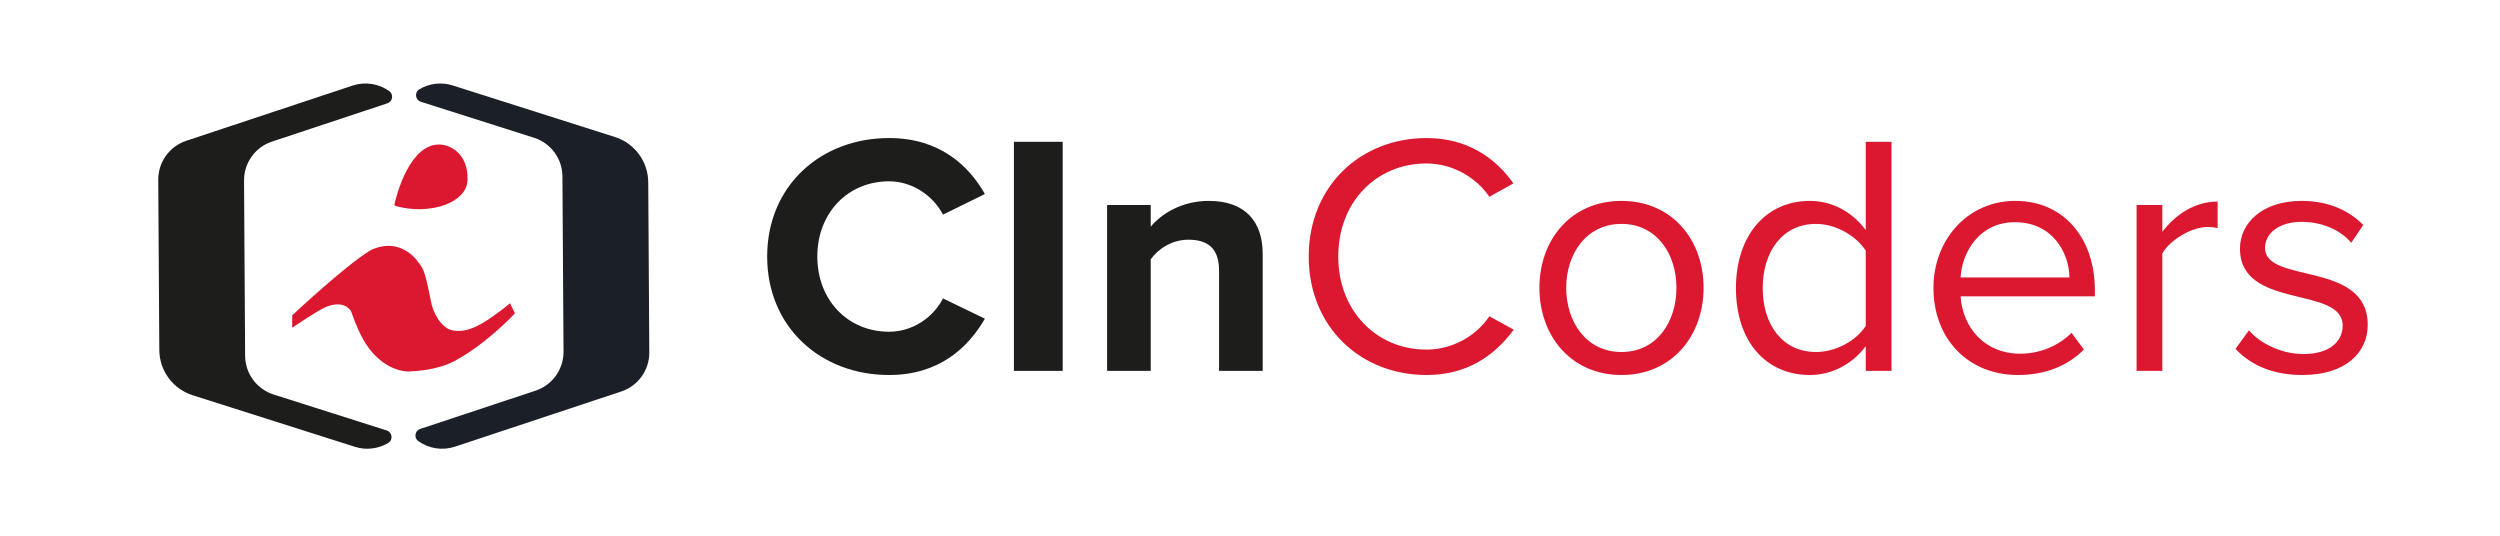
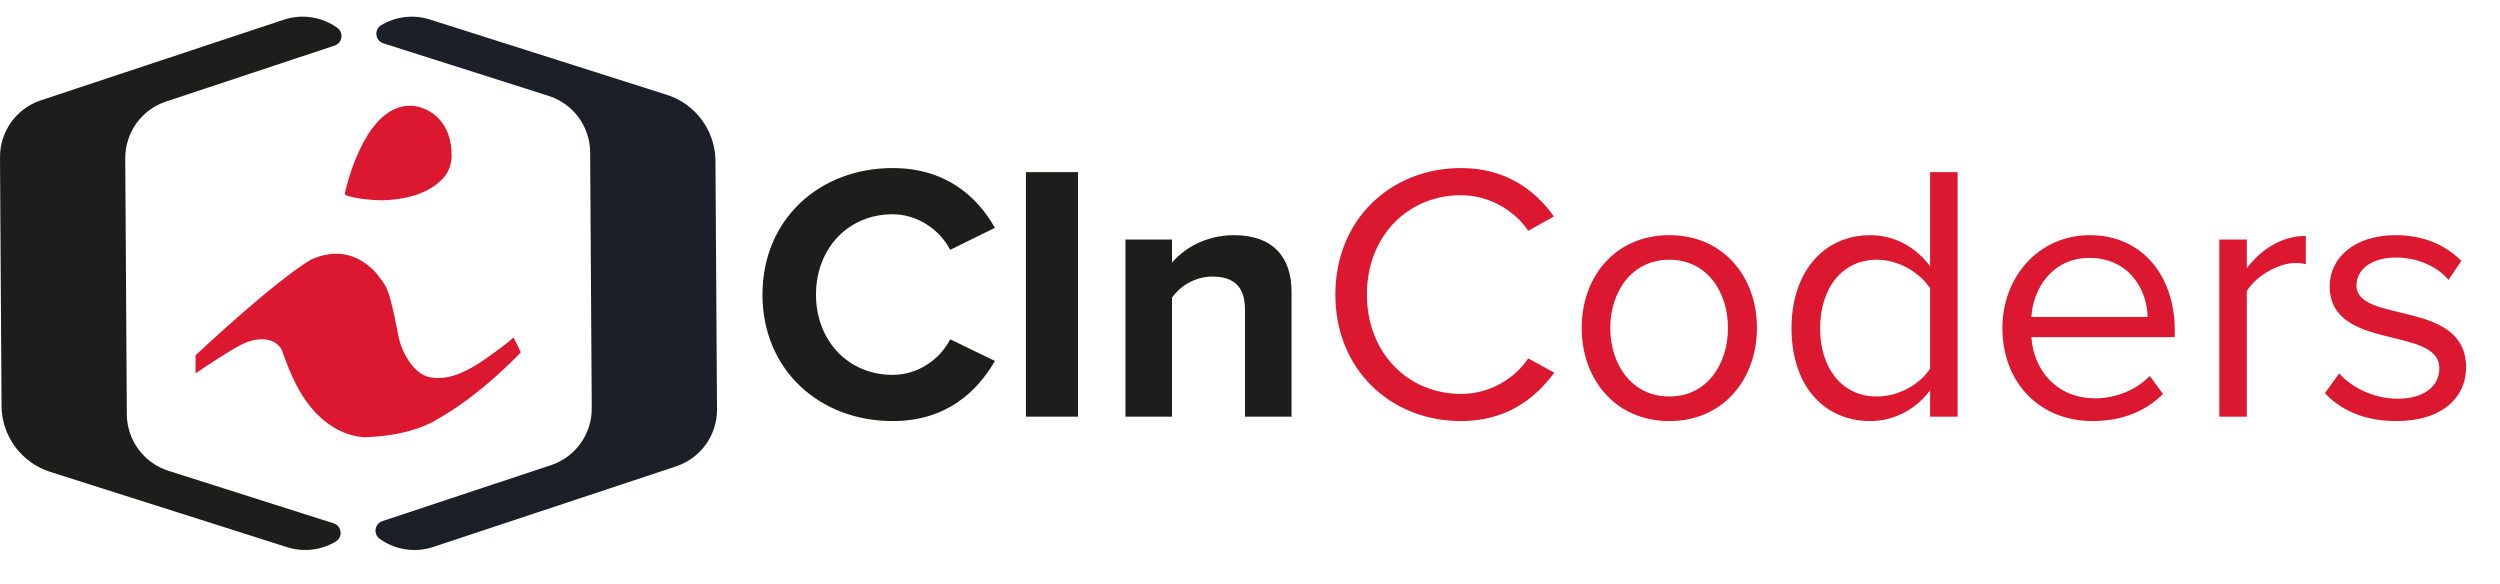
- <svg xmlns="http://www.w3.org/2000/svg" width="182" height="39" viewBox="0 0 182 39" fill="none">
-   <path d="M28.154 31.337C28.566 31.468 28.632 32.025 28.261 32.247C27.546 32.674 26.666 32.791 25.838 32.528L14.021 28.772C12.587 28.315 11.608 26.988 11.598 25.483L11.521 13.09C11.514 11.8 12.337 10.655 13.559 10.249L25.672 6.229C26.59 5.925 27.574 6.091 28.333 6.63C28.67 6.87 28.594 7.389 28.203 7.52L19.803 10.307C18.579 10.711 17.758 11.858 17.766 13.149L17.845 25.907C17.853 27.195 18.691 28.33 19.921 28.721L28.159 31.34L28.154 31.337Z" fill="#1D1D1B" />
-   <path d="M30.637 7.409C30.225 7.279 30.159 6.722 30.529 6.5C31.245 6.073 32.124 5.955 32.952 6.219L44.769 9.975C46.203 10.432 47.182 11.759 47.192 13.264L47.269 25.657C47.277 26.947 46.454 28.092 45.232 28.498L33.118 32.518C32.201 32.822 31.217 32.656 30.458 32.117C30.12 31.877 30.197 31.358 30.588 31.227L38.987 28.44C40.212 28.036 41.032 26.889 41.025 25.598L40.945 12.839C40.938 11.552 40.099 10.417 38.87 10.026L30.631 7.407L30.637 7.409Z" fill="#1B1F27" />
-   <path d="M21.271 23.828V22.967C21.271 22.967 21.271 22.956 21.277 22.954C21.438 22.803 25.187 19.287 27.02 18.193C28.122 17.698 29.267 17.772 30.261 18.842C30.788 19.55 30.88 19.387 31.378 21.965C31.498 22.66 32.074 23.91 32.994 24.063C33.763 24.183 34.578 23.986 36.041 22.916C36.759 22.402 37.04 22.151 37.109 22.088C37.119 22.08 37.132 22.082 37.137 22.093L37.482 22.798C37.482 22.798 37.485 22.813 37.482 22.818C37.344 22.964 35.478 24.937 33.387 26.112C32.8 26.49 31.636 26.986 29.691 27.047C28.531 26.986 27.263 26.202 26.417 24.663C25.954 23.856 25.578 22.706 25.571 22.688C25.563 22.67 25.149 21.804 23.776 22.325C23.16 22.576 21.537 23.682 21.3 23.843C21.287 23.851 21.271 23.843 21.271 23.828Z" fill="#DB182F" />
-   <path d="M28.801 14.996C28.742 14.979 28.707 14.917 28.719 14.856C28.878 14.164 29.854 10.377 32.086 10.525C32.952 10.599 34.074 11.314 34.036 13.062C34.028 13.435 33.901 13.801 33.655 14.084C33.078 14.751 32.047 15.198 30.578 15.232C30.015 15.232 29.343 15.158 28.801 14.996Z" fill="#DB182F" />
-   <path d="M103.85 27.3C99.05 27.3 95.275 23.8 95.275 18.675C95.275 13.55 99.05 10.05 103.85 10.05C106.8 10.05 108.85 11.475 110.175 13.35L108.425 14.325C107.475 12.925 105.75 11.9 103.85 11.9C100.2 11.9 97.425 14.7 97.425 18.675C97.425 22.625 100.2 25.45 103.85 25.45C105.75 25.45 107.475 24.45 108.425 23.025L110.2 24C108.8 25.9 106.8 27.3 103.85 27.3ZM118.045 27.3C114.37 27.3 112.07 24.45 112.07 20.95C112.07 17.45 114.37 14.625 118.045 14.625C121.72 14.625 124.02 17.45 124.02 20.95C124.02 24.45 121.72 27.3 118.045 27.3ZM118.045 25.625C120.62 25.625 122.045 23.425 122.045 20.95C122.045 18.5 120.62 16.3 118.045 16.3C115.47 16.3 114.02 18.5 114.02 20.95C114.02 23.425 115.47 25.625 118.045 25.625ZM137.701 27H135.826V25.2C134.926 26.425 133.451 27.3 131.751 27.3C128.601 27.3 126.376 24.9 126.376 20.975C126.376 17.125 128.576 14.625 131.751 14.625C133.376 14.625 134.851 15.425 135.826 16.75V10.325H137.701V27ZM132.201 25.625C133.701 25.625 135.151 24.775 135.826 23.725V18.25C135.151 17.2 133.701 16.3 132.201 16.3C129.776 16.3 128.326 18.3 128.326 20.975C128.326 23.65 129.776 25.625 132.201 25.625ZM146.906 27.3C143.331 27.3 140.756 24.725 140.756 20.95C140.756 17.45 143.256 14.625 146.706 14.625C150.356 14.625 152.506 17.475 152.506 21.1V21.575H142.731C142.881 23.85 144.481 25.75 147.081 25.75C148.456 25.75 149.856 25.2 150.806 24.225L151.706 25.45C150.506 26.65 148.881 27.3 146.906 27.3ZM150.656 20.2C150.631 18.4 149.431 16.175 146.681 16.175C144.106 16.175 142.831 18.35 142.731 20.2H150.656ZM157.418 27H155.543V14.925H157.418V16.875C158.393 15.6 159.793 14.675 161.443 14.675V16.6C161.218 16.55 160.993 16.525 160.693 16.525C159.543 16.525 157.968 17.475 157.418 18.45V27ZM167.62 27.3C165.645 27.3 163.97 26.7 162.745 25.4L163.72 24.05C164.52 24.975 166.045 25.775 167.695 25.775C169.545 25.775 170.545 24.9 170.545 23.7C170.545 20.775 163.07 22.575 163.07 18.1C163.07 16.225 164.695 14.625 167.57 14.625C169.62 14.625 171.07 15.4 172.045 16.375L171.17 17.675C170.445 16.8 169.12 16.15 167.57 16.15C165.92 16.15 164.895 16.975 164.895 18.05C164.895 20.7 172.37 18.95 172.37 23.65C172.37 25.675 170.745 27.3 167.62 27.3Z" fill="#DB182F" />
-   <path d="M64.725 27.3C59.725 27.3 55.85 23.8 55.85 18.675C55.85 13.55 59.725 10.05 64.725 10.05C68.4 10.05 70.525 12.05 71.7 14.125L68.65 15.625C67.95 14.275 66.45 13.2 64.725 13.2C61.7 13.2 59.5 15.525 59.5 18.675C59.5 21.825 61.7 24.15 64.725 24.15C66.45 24.15 67.95 23.1 68.65 21.725L71.7 23.2C70.5 25.275 68.4 27.3 64.725 27.3ZM77.363 27H73.813V10.325H77.363V27ZM91.923 27H88.748V19.7C88.748 18.025 87.873 17.45 86.523 17.45C85.273 17.45 84.298 18.15 83.773 18.875V27H80.598V14.925H83.773V16.5C84.548 15.575 86.023 14.625 87.998 14.625C90.648 14.625 91.923 16.125 91.923 18.475V27Z" fill="#1D1D1B" />
+ <svg xmlns="http://www.w3.org/2000/svg" width="150" height="35" viewBox="0 0 150 35" fill="none">
+   <path d="M20.016 31.398C20.512 31.555 20.591 32.225 20.145 32.493C19.284 33.007 18.226 33.148 17.229 32.831L3.009 28.311C1.283 27.76 0.105 26.164 0.092 24.353L6.39396e-05 9.438C-0.009 7.886 0.981 6.508 2.452 6.019L17.029 1.182C18.134 0.816 19.318 1.016 20.232 1.664C20.638 1.954 20.545 2.578 20.075 2.735L9.967 6.09C8.493 6.576 7.506 7.956 7.515 9.509L7.61 24.863C7.62 26.413 8.629 27.779 10.108 28.249L20.023 31.401L20.016 31.398Z" fill="#1D1D1B" />
+   <path d="M23.003 2.602C22.508 2.445 22.428 1.775 22.874 1.507C23.736 0.994 24.794 0.852 25.791 1.169L40.011 5.689C41.737 6.24 42.915 7.836 42.928 9.647L43.02 24.562C43.029 26.115 42.038 27.492 40.568 27.981L25.99 32.819C24.886 33.184 23.702 32.985 22.788 32.336C22.382 32.047 22.474 31.422 22.945 31.266L33.053 27.911C34.527 27.425 35.514 26.044 35.505 24.491L35.409 9.137C35.4 7.587 34.391 6.221 32.912 5.751L22.997 2.599L23.003 2.602Z" fill="#1B1F27" />
+   <path d="M11.734 22.361V21.324C11.734 21.324 11.734 21.312 11.741 21.309C11.934 21.128 16.447 16.896 18.652 15.58C19.978 14.983 21.356 15.072 22.553 16.361C23.187 17.213 23.297 17.016 23.897 20.119C24.042 20.955 24.734 22.459 25.841 22.644C26.767 22.788 27.749 22.551 29.508 21.263C30.372 20.645 30.711 20.343 30.794 20.267C30.806 20.257 30.822 20.26 30.828 20.273L31.243 21.121C31.243 21.121 31.246 21.14 31.243 21.146C31.077 21.321 28.831 23.695 26.315 25.11C25.608 25.565 24.208 26.162 21.867 26.235C20.471 26.162 18.945 25.218 17.927 23.366C17.37 22.395 16.918 21.011 16.908 20.989C16.899 20.968 16.401 19.925 14.749 20.552C14.008 20.854 12.054 22.185 11.768 22.379C11.753 22.388 11.734 22.379 11.734 22.361Z" fill="#DB182F" />
+   <path d="M20.795 11.733C20.724 11.711 20.681 11.637 20.697 11.564C20.887 10.73 22.062 6.173 24.748 6.351C25.791 6.44 27.141 7.302 27.095 9.405C27.085 9.854 26.932 10.294 26.636 10.635C25.941 11.438 24.702 11.976 22.933 12.016C22.256 12.016 21.447 11.927 20.795 11.733Z" fill="#DB182F" />
+   <path d="M87.668 25.264C83.444 25.264 80.122 22.184 80.122 17.674C80.122 13.164 83.444 10.084 87.668 10.084C90.264 10.084 92.068 11.338 93.234 12.988L91.694 13.846C90.858 12.614 89.34 11.712 87.668 11.712C84.456 11.712 82.014 14.176 82.014 17.674C82.014 21.15 84.456 23.636 87.668 23.636C89.34 23.636 90.858 22.756 91.694 21.502L93.256 22.36C92.024 24.032 90.264 25.264 87.668 25.264ZM100.159 25.264C96.925 25.264 94.901 22.756 94.901 19.676C94.901 16.596 96.925 14.11 100.159 14.11C103.393 14.11 105.417 16.596 105.417 19.676C105.417 22.756 103.393 25.264 100.159 25.264ZM100.159 23.79C102.425 23.79 103.679 21.854 103.679 19.676C103.679 17.52 102.425 15.584 100.159 15.584C97.893 15.584 96.617 17.52 96.617 19.676C96.617 21.854 97.893 23.79 100.159 23.79ZM117.457 25H115.807V23.416C115.015 24.494 113.717 25.264 112.221 25.264C109.449 25.264 107.491 23.152 107.491 19.698C107.491 16.31 109.427 14.11 112.221 14.11C113.651 14.11 114.949 14.814 115.807 15.98V10.326H117.457V25ZM112.617 23.79C113.937 23.79 115.213 23.042 115.807 22.118V17.3C115.213 16.376 113.937 15.584 112.617 15.584C110.483 15.584 109.207 17.344 109.207 19.698C109.207 22.052 110.483 23.79 112.617 23.79ZM125.557 25.264C122.411 25.264 120.145 22.998 120.145 19.676C120.145 16.596 122.345 14.11 125.381 14.11C128.593 14.11 130.485 16.618 130.485 19.808V20.226H121.883C122.015 22.228 123.423 23.9 125.711 23.9C126.921 23.9 128.153 23.416 128.989 22.558L129.781 23.636C128.725 24.692 127.295 25.264 125.557 25.264ZM128.857 19.016C128.835 17.432 127.779 15.474 125.359 15.474C123.093 15.474 121.971 17.388 121.883 19.016H128.857ZM134.808 25H133.158V14.374H134.808V16.09C135.666 14.968 136.898 14.154 138.35 14.154V15.848C138.152 15.804 137.954 15.782 137.69 15.782C136.678 15.782 135.292 16.618 134.808 17.476V25ZM143.786 25.264C142.048 25.264 140.574 24.736 139.496 23.592L140.354 22.404C141.058 23.218 142.4 23.922 143.852 23.922C145.48 23.922 146.36 23.152 146.36 22.096C146.36 19.522 139.782 21.106 139.782 17.168C139.782 15.518 141.212 14.11 143.742 14.11C145.546 14.11 146.822 14.792 147.68 15.65L146.91 16.794C146.272 16.024 145.106 15.452 143.742 15.452C142.29 15.452 141.388 16.178 141.388 17.124C141.388 19.456 147.966 17.916 147.966 22.052C147.966 23.834 146.536 25.264 143.786 25.264Z" fill="#DB182F" />
+   <path d="M53.558 25.264C49.158 25.264 45.748 22.184 45.748 17.674C45.748 13.164 49.158 10.084 53.558 10.084C56.792 10.084 58.662 11.844 59.696 13.67L57.012 14.99C56.396 13.802 55.076 12.856 53.558 12.856C50.896 12.856 48.96 14.902 48.96 17.674C48.96 20.446 50.896 22.492 53.558 22.492C55.076 22.492 56.396 21.568 57.012 20.358L59.696 21.656C58.64 23.482 56.792 25.264 53.558 25.264ZM64.68 25H61.556V10.326H64.68V25ZM77.493 25H74.699V18.576C74.699 17.102 73.929 16.596 72.741 16.596C71.641 16.596 70.783 17.212 70.321 17.85V25H67.527V14.374H70.321V15.76C71.003 14.946 72.301 14.11 74.039 14.11C76.371 14.11 77.493 15.43 77.493 17.498V25Z" fill="#1D1D1B" />
</svg>
